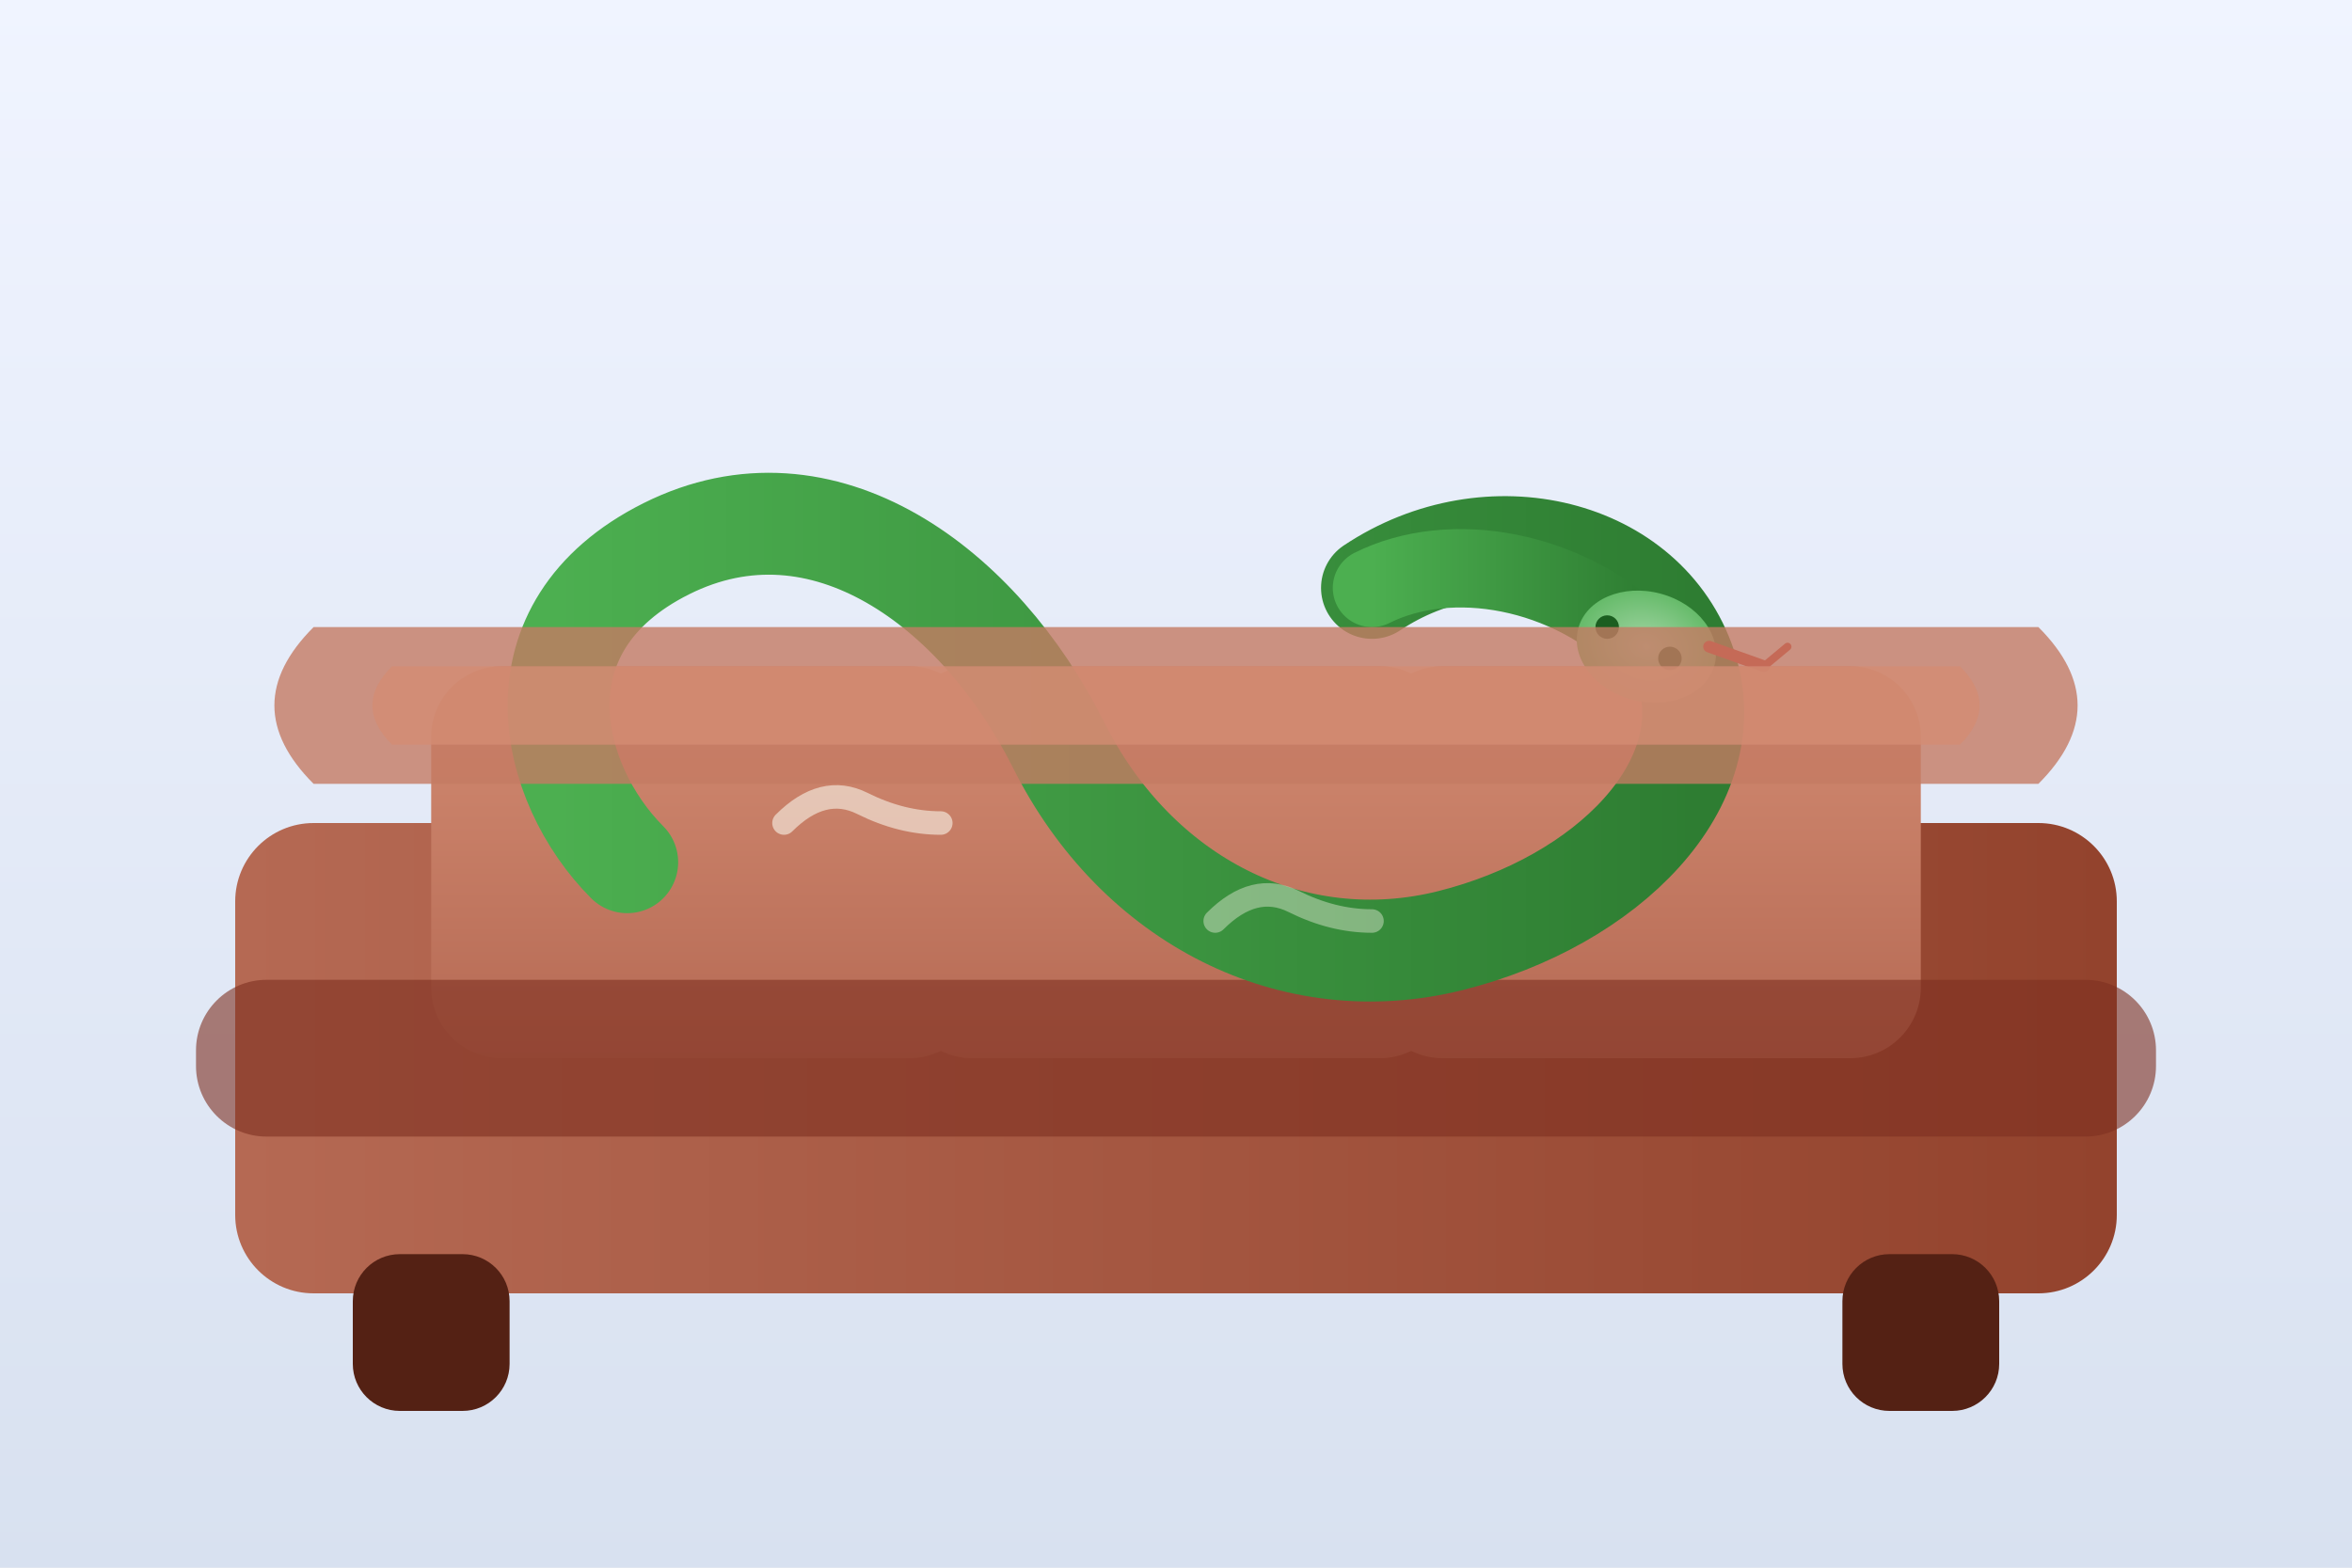
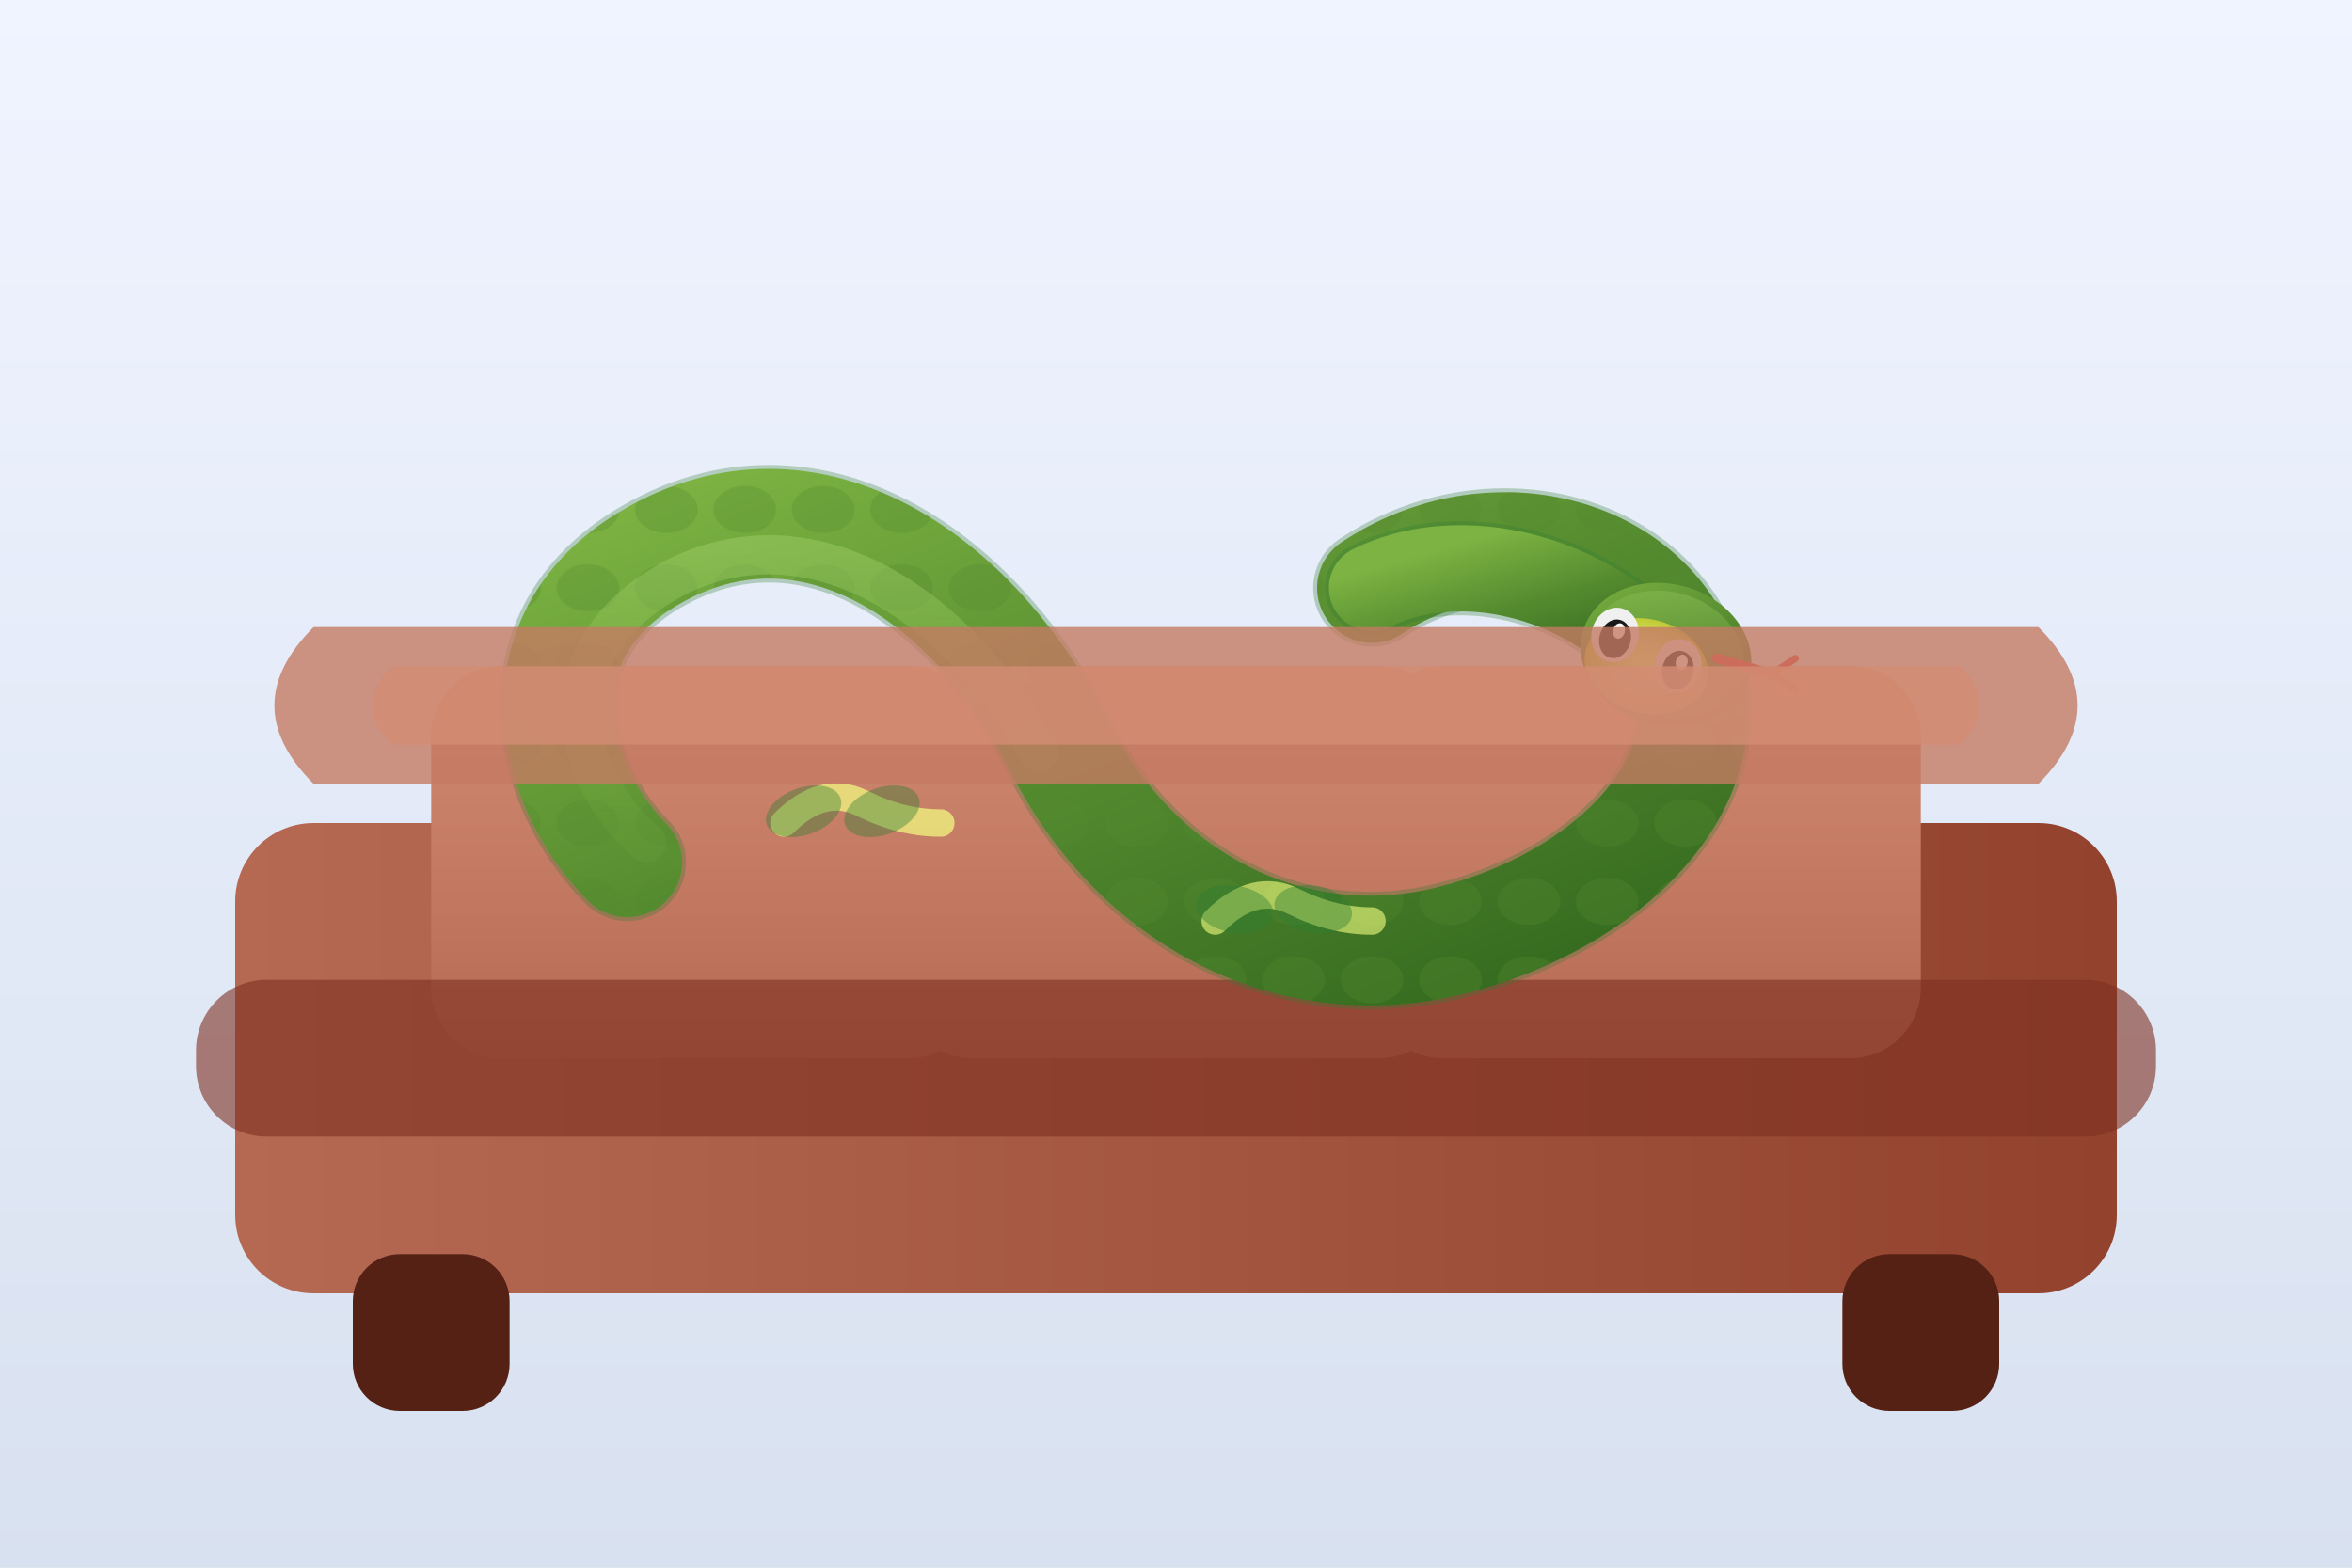
<svg xmlns="http://www.w3.org/2000/svg" width="600" height="400" viewBox="0 0 600 400">
  <defs>
    <linearGradient id="bg" x1="0%" y1="0%" x2="0%" y2="100%">
      <stop offset="0%" stop-color="#f0f4ff" />
      <stop offset="100%" stop-color="#d8e1f0" />
    </linearGradient>
    <linearGradient id="couch" x1="0%" y1="0%" x2="100%" y2="0%">
      <stop offset="0%" stop-color="#b56953" />
      <stop offset="100%" stop-color="#93432d" />
    </linearGradient>
    <linearGradient id="cushion" x1="0%" y1="0%" x2="0%" y2="100%">
      <stop offset="0%" stop-color="#d38c73" />
      <stop offset="100%" stop-color="#b56953" />
    </linearGradient>
-     <linearGradient id="snake" x1="0%" y1="0%" x2="100%" y2="0%">
-       <stop offset="0%" stop-color="#4caf50" />
-       <stop offset="100%" stop-color="#2e7d32" />
+     <linearGradient id="snake" x1="0%" y1="0%" x2="100%" y2="100%">
+       <stop offset="0%" stop-color="#7cb342" />
+       <stop offset="50%" stop-color="#558b2f" />
+       <stop offset="100%" stop-color="#33691e" />
+     </linearGradient>
+     <linearGradient id="snakeShine" x1="0%" y1="0%" x2="0%" y2="100%">
+       <stop offset="0%" stop-color="#9ccc65" stop-opacity="0.8" />
+       <stop offset="100%" stop-color="#7cb342" stop-opacity="0.2" />
    </linearGradient>
    <radialGradient id="snakeBelly" cx="50%" cy="50%" r="50%">
-       <stop offset="0%" stop-color="#a5d6a7" />
-       <stop offset="100%" stop-color="#66bb6a" />
+       <stop offset="0%" stop-color="#f4ff81" />
+       <stop offset="50%" stop-color="#dce775" />
+       <stop offset="100%" stop-color="#c0ca33" />
    </radialGradient>
+     <pattern id="scales" x="0" y="0" width="20" height="20" patternUnits="userSpaceOnUse">
+       <ellipse cx="10" cy="10" rx="8" ry="6" fill="#558b2f" opacity="0.3" />
+     </pattern>
  </defs>
  <rect width="600" height="400" fill="url(#bg)" />
  <rect x="60" y="210" width="480" height="120" rx="20" fill="url(#couch)" />
  <rect x="110" y="170" width="140" height="100" rx="18" fill="url(#cushion)" />
  <rect x="230" y="170" width="140" height="100" rx="18" fill="url(#cushion)" />
  <rect x="350" y="170" width="140" height="100" rx="18" fill="url(#cushion)" />
  <rect x="50" y="250" width="500" height="40" rx="18" fill="#7d2f1f" opacity="0.6" />
  <rect x="90" y="320" width="40" height="40" rx="12" fill="#542114" />
  <rect x="470" y="320" width="40" height="40" rx="12" fill="#542114" />
-   <path d="M 160 220 C 140 200, 130 160, 170 140 C 210 120, 250 150, 270 190 C 290 230, 330 250, 370 240 C 410 230, 440 200, 430 170 C 420 140, 380 130, 350 150" fill="none" stroke="url(#snake)" stroke-width="26" stroke-linecap="round" />
-   <path d="M 350 150 C 370 140, 400 145, 420 165" fill="none" stroke="url(#snake)" stroke-width="20" stroke-linecap="round" />
-   <ellipse cx="420" cy="165" rx="18" ry="14" fill="url(#snakeBelly)" transform="rotate(15 420 165)" />
-   <circle cx="410" cy="160" r="3" fill="#1b5e20" />
-   <circle cx="426" cy="168" r="3" fill="#1b5e20" />
-   <path d="M 436 165 L 450 170" stroke="#c62828" stroke-width="3" stroke-linecap="round" />
-   <path d="M 450 170 L 456 165" stroke="#c62828" stroke-width="2" stroke-linecap="round" />
-   <path d="M 200 210 Q 210 200, 220 205 T 240 210" fill="none" stroke="#f8f4e8" stroke-width="6" stroke-linecap="round" opacity="0.6" />
-   <path d="M 310 235 Q 320 225, 330 230 T 350 235" fill="none" stroke="#f8f4e8" stroke-width="6" stroke-linecap="round" opacity="0.4" />
+   <path d="M 160 220 C 140 200, 130 160, 170 140 C 210 120, 250 150, 270 190 C 290 230, 330 250, 370 240 C 410 230, 440 200, 430 170 C 420 140, 380 130, 350 150" fill="none" stroke="#2e7d32" stroke-width="30" stroke-linecap="round" opacity="0.3" />
+   <path d="M 160 220 C 140 200, 130 160, 170 140 C 210 120, 250 150, 270 190 C 290 230, 330 250, 370 240 C 410 230, 440 200, 430 170 C 420 140, 380 130, 350 150" fill="none" stroke="url(#snake)" stroke-width="28" stroke-linecap="round" />
+   <path d="M 160 220 C 140 200, 130 160, 170 140 C 210 120, 250 150, 270 190 C 290 230, 330 250, 370 240 C 410 230, 440 200, 430 170 C 420 140, 380 130, 350 150" fill="none" stroke="url(#scales)" stroke-width="28" stroke-linecap="round" />
+   <path d="M 165 215 C 145 198, 138 165, 173 147 C 208 130, 245 155, 265 192" fill="none" stroke="url(#snakeShine)" stroke-width="10" stroke-linecap="round" opacity="0.6" />
+   <path d="M 350 150 C 370 140, 400 145, 420 165" fill="none" stroke="#2e7d32" stroke-width="24" stroke-linecap="round" opacity="0.3" />
+   <path d="M 350 150 C 370 140, 400 145, 420 165" fill="none" stroke="url(#snake)" stroke-width="22" stroke-linecap="round" />
+   <ellipse cx="425" cy="167" rx="22" ry="18" fill="url(#snake)" transform="rotate(15 425 167)" />
+   <ellipse cx="425" cy="167" rx="20" ry="16" fill="url(#snakeShine)" transform="rotate(15 425 167)" opacity="0.4" />
+   <ellipse cx="420" cy="170" rx="16" ry="12" fill="url(#snakeBelly)" transform="rotate(15 420 170)" />
+   <ellipse cx="412" cy="162" rx="6" ry="7" fill="#f0f0f0" transform="rotate(15 412 162)" />
+   <ellipse cx="428" cy="170" rx="6" ry="7" fill="#f0f0f0" transform="rotate(15 428 170)" />
+   <ellipse cx="412" cy="163" rx="4" ry="5" fill="#1a1a1a" transform="rotate(15 412 163)" />
+   <ellipse cx="428" cy="171" rx="4" ry="5" fill="#1a1a1a" transform="rotate(15 428 171)" />
+   <ellipse cx="413" cy="161" rx="1.5" ry="2" fill="#ffffff" transform="rotate(15 413 161)" />
+   <ellipse cx="429" cy="169" rx="1.5" ry="2" fill="#ffffff" transform="rotate(15 429 169)" />
+   <path d="M 438 168 L 452 172" stroke="#e53935" stroke-width="2.5" stroke-linecap="round" />
+   <path d="M 452 172 L 458 168" stroke="#e53935" stroke-width="1.8" stroke-linecap="round" />
+   <path d="M 452 172 L 458 176" stroke="#e53935" stroke-width="1.8" stroke-linecap="round" />
+   <path d="M 200 210 Q 210 200, 220 205 T 240 210" fill="none" stroke="#f4ff81" stroke-width="7" stroke-linecap="round" opacity="0.7" />
+   <ellipse cx="205" cy="207" rx="10" ry="6" fill="#2e7d32" opacity="0.4" transform="rotate(-20 205 207)" />
+   <ellipse cx="225" cy="207" rx="10" ry="6" fill="#2e7d32" opacity="0.4" transform="rotate(-20 225 207)" />
+   <path d="M 310 235 Q 320 225, 330 230 T 350 235" fill="none" stroke="#f4ff81" stroke-width="7" stroke-linecap="round" opacity="0.6" />
+   <ellipse cx="315" cy="232" rx="10" ry="6" fill="#2e7d32" opacity="0.4" transform="rotate(10 315 232)" />
+   <ellipse cx="335" cy="232" rx="10" ry="6" fill="#2e7d32" opacity="0.4" transform="rotate(10 335 232)" />
  <path d="M 80 200 Q 60 180, 80 160 L 520 160 Q 540 180, 520 200 Z" fill="#c47a63" opacity="0.8" />
  <path d="M 100 190 Q 90 180, 100 170 L 500 170 Q 510 180, 500 190 Z" fill="#d38c73" opacity="0.8" />
</svg>
